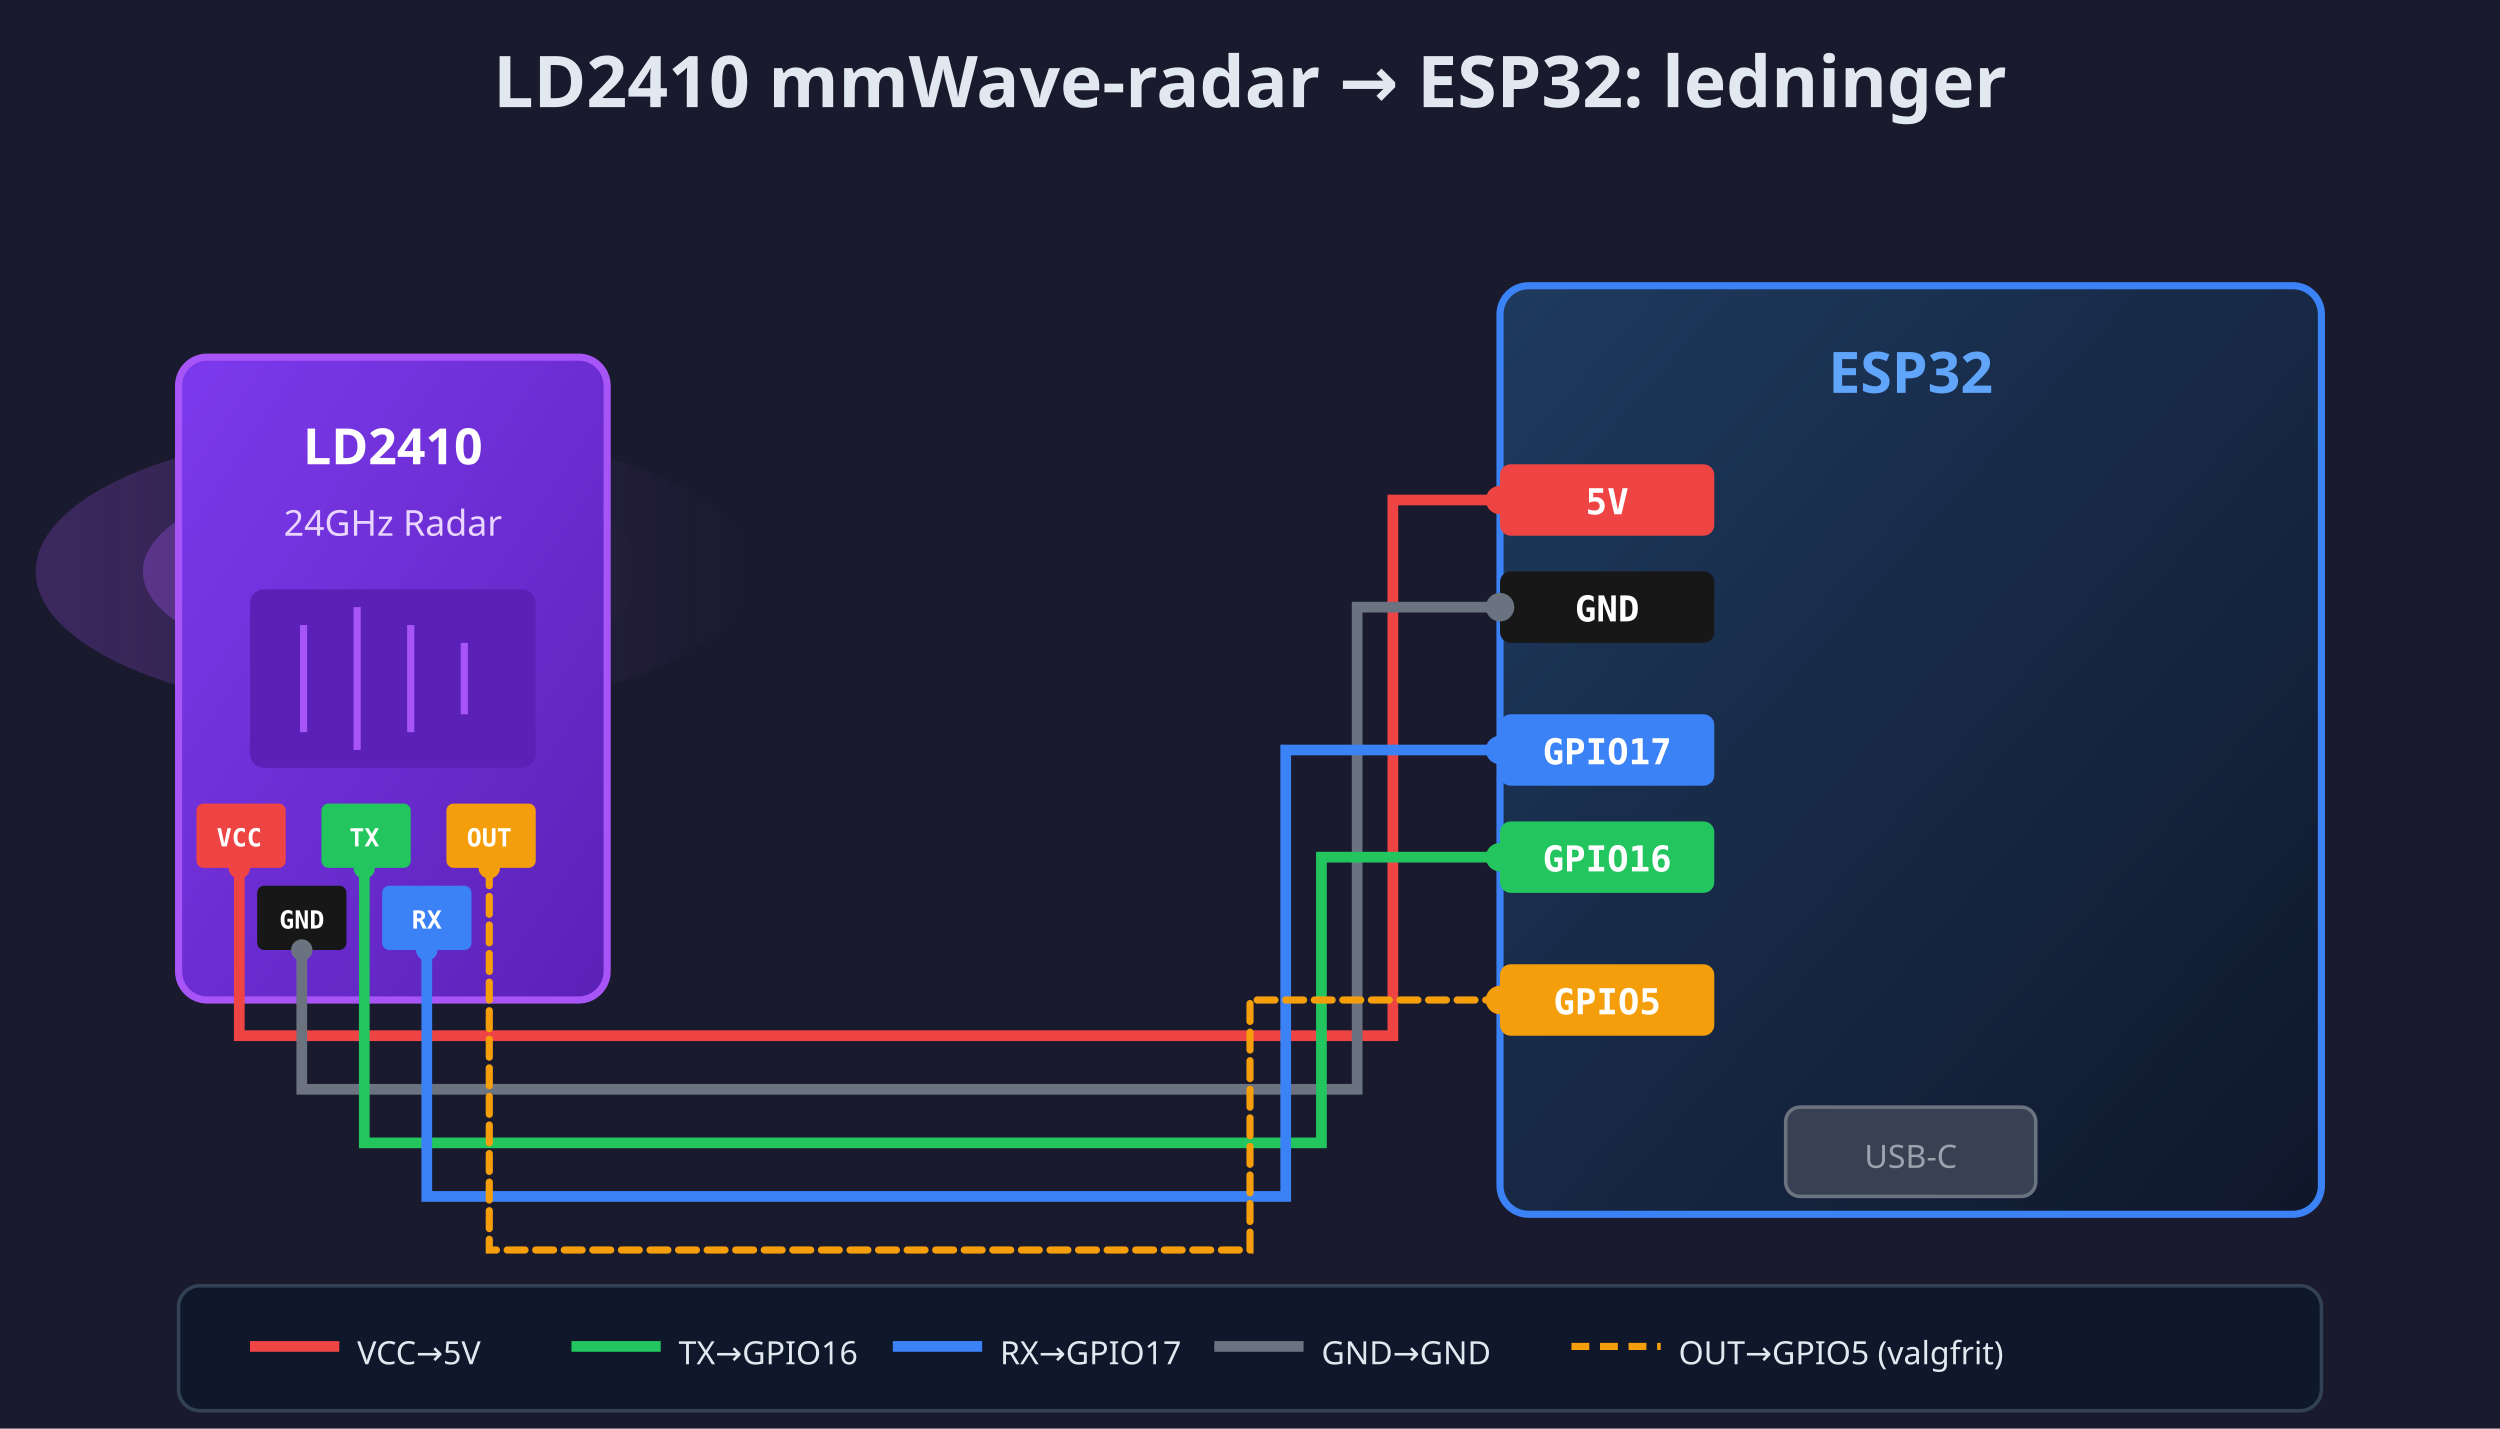
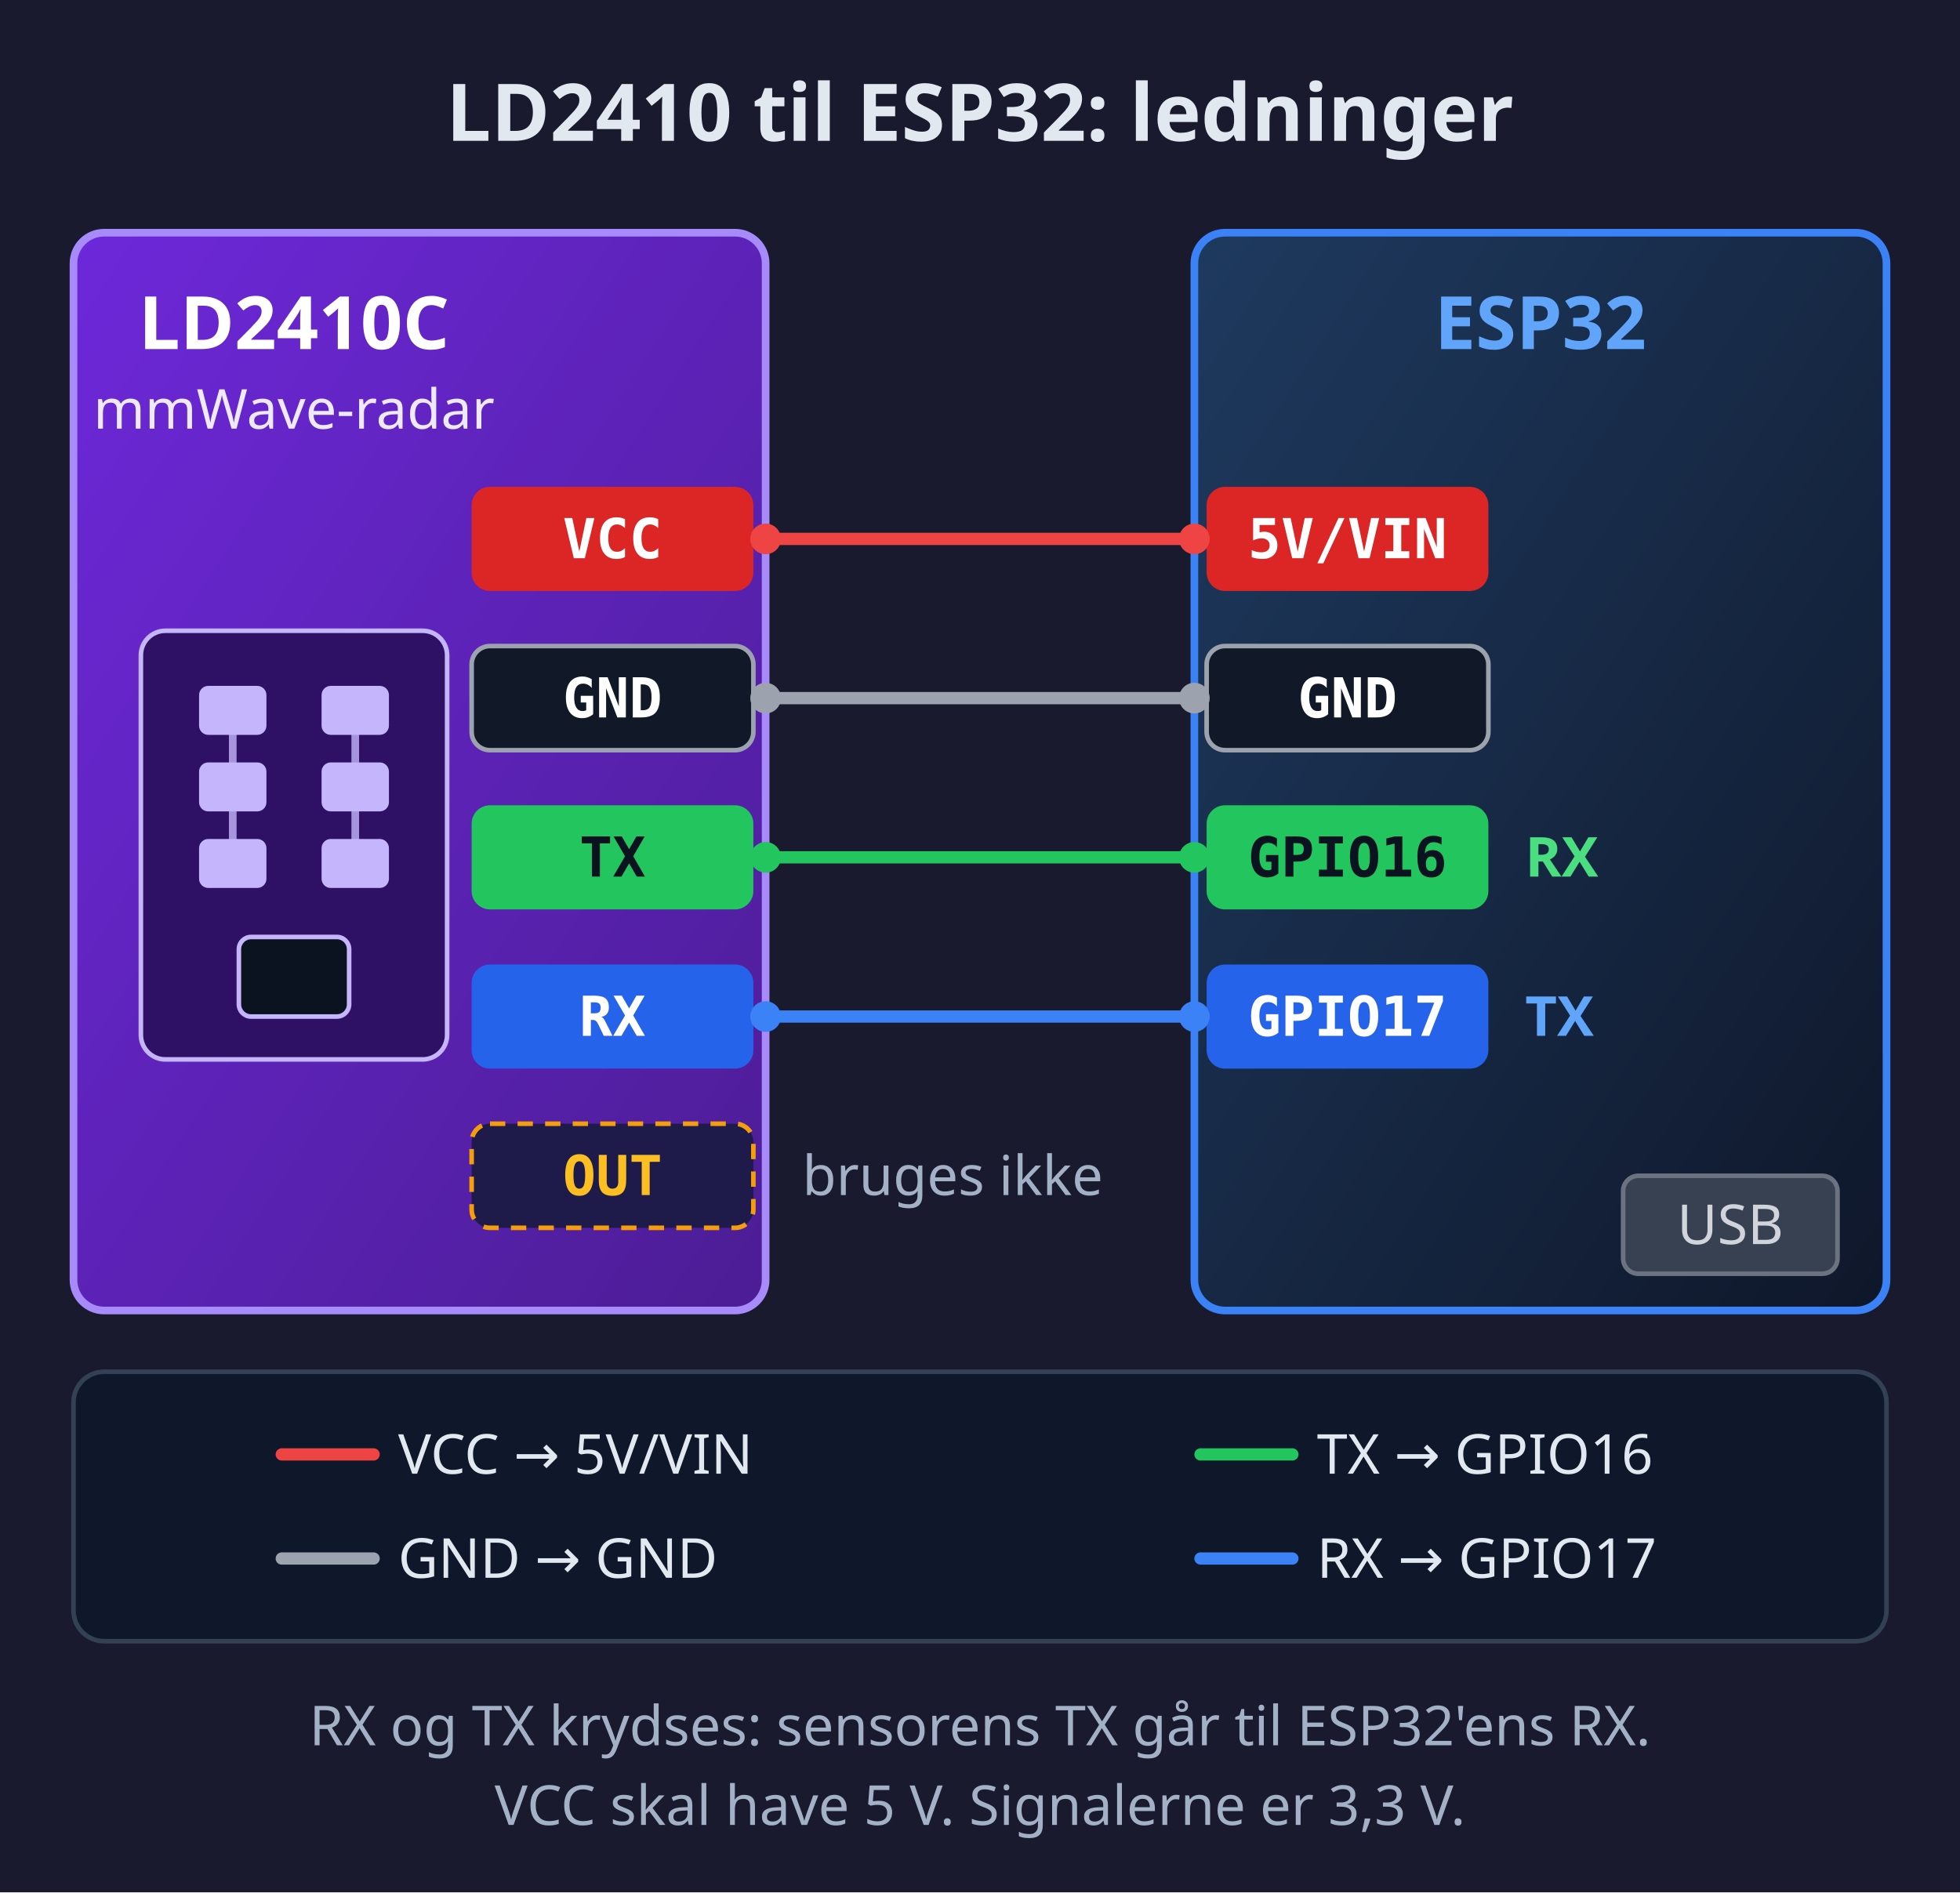
- <svg xmlns="http://www.w3.org/2000/svg" viewBox="0 0 700 400">
+ <svg xmlns="http://www.w3.org/2000/svg" viewBox="0 0 640 618" role="img" lang="da" font-family="system-ui, sans-serif">
  <defs>
-     <linearGradient id="esp32Grad" x1="0%" y1="0%" x2="100%" y2="100%">
-       <stop offset="0%" style="stop-color:#1e3a5f;stop-opacity:1" />
-       <stop offset="100%" style="stop-color:#0f172a;stop-opacity:1" />
+     <linearGradient id="sensor" x1="0" y1="0" x2="1" y2="1">
+       <stop offset="0" stop-color="#6d28d9" />
+       <stop offset="1" stop-color="#4c1d95" />
    </linearGradient>
-     <linearGradient id="radarGrad" x1="0%" y1="0%" x2="100%" y2="100%">
-       <stop offset="0%" style="stop-color:#7c3aed;stop-opacity:1" />
-       <stop offset="100%" style="stop-color:#5b21b6;stop-opacity:1" />
-     </linearGradient>
-     <linearGradient id="waveGrad" x1="0%" y1="0%" x2="100%" y2="0%">
-       <stop offset="0%" style="stop-color:#a855f7;stop-opacity:0.8" />
-       <stop offset="100%" style="stop-color:#a855f7;stop-opacity:0" />
+     <linearGradient id="esp" x1="0" y1="0" x2="1" y2="1">
+       <stop offset="0" stop-color="#1e3a5f" />
+       <stop offset="1" stop-color="#0f172a" />
    </linearGradient>
  </defs>
-   <rect width="700" height="400" fill="#1a1a2e" />
-   <text x="350" y="30" text-anchor="middle" fill="#e2e8f0" font-family="system-ui, sans-serif" font-size="20" font-weight="bold">LD2410 mmWave-radar → ESP32: ledninger</text>
-   <ellipse cx="110" cy="160" rx="100" ry="40" fill="url(#waveGrad)" opacity="0.3" />
-   <ellipse cx="110" cy="160" rx="70" ry="28" fill="url(#waveGrad)" opacity="0.4" />
-   <ellipse cx="110" cy="160" rx="40" ry="16" fill="url(#waveGrad)" opacity="0.5" />
-   <rect x="420" y="80" width="230" height="260" rx="8" fill="url(#esp32Grad)" stroke="#3b82f6" stroke-width="2" />
-   <text x="535" y="110" text-anchor="middle" fill="#60a5fa" font-family="system-ui, sans-serif" font-size="16" font-weight="bold">ESP32</text>
-   <rect x="420" y="130" width="60" height="20" rx="3" fill="#ef4444" />
-   <text x="450" y="144" text-anchor="middle" fill="white" font-family="monospace" font-size="10" font-weight="bold">5V</text>
-   <rect x="420" y="160" width="60" height="20" rx="3" fill="#171717" />
-   <text x="450" y="174" text-anchor="middle" fill="white" font-family="monospace" font-size="10" font-weight="bold">GND</text>
-   <rect x="420" y="200" width="60" height="20" rx="3" fill="#3b82f6" />
-   <text x="450" y="214" text-anchor="middle" fill="white" font-family="monospace" font-size="10" font-weight="bold">GPIO17</text>
-   <rect x="420" y="230" width="60" height="20" rx="3" fill="#22c55e" />
-   <text x="450" y="244" text-anchor="middle" fill="white" font-family="monospace" font-size="10" font-weight="bold">GPIO16</text>
-   <rect x="420" y="270" width="60" height="20" rx="3" fill="#f59e0b" />
-   <text x="450" y="284" text-anchor="middle" fill="white" font-family="monospace" font-size="10" font-weight="bold">GPIO5</text>
-   <rect x="500" y="310" width="70" height="25" rx="4" fill="#374151" stroke="#6b7280" stroke-width="1" />
-   <text x="535" y="327" text-anchor="middle" fill="#9ca3af" font-family="system-ui, sans-serif" font-size="9">USB-C</text>
-   <rect x="50" y="100" width="120" height="180" rx="8" fill="url(#radarGrad)" stroke="#a855f7" stroke-width="2" />
-   <text x="110" y="130" text-anchor="middle" fill="white" font-family="system-ui, sans-serif" font-size="14" font-weight="bold">LD2410</text>
-   <text x="110" y="150" text-anchor="middle" fill="#e9d5ff" font-family="system-ui, sans-serif" font-size="10">24GHz Radar</text>
-   <rect x="70" y="165" width="80" height="50" rx="4" fill="#5b21b6" />
-   <line x1="85" y1="175" x2="85" y2="205" stroke="#a855f7" stroke-width="2" />
-   <line x1="100" y1="170" x2="100" y2="210" stroke="#a855f7" stroke-width="2" />
-   <line x1="115" y1="175" x2="115" y2="205" stroke="#a855f7" stroke-width="2" />
-   <line x1="130" y1="180" x2="130" y2="200" stroke="#a855f7" stroke-width="2" />
-   <rect x="55" y="225" width="25" height="18" rx="2" fill="#ef4444" />
-   <text x="67" y="237" text-anchor="middle" fill="white" font-family="monospace" font-size="7" font-weight="bold">VCC</text>
-   <rect x="72" y="248" width="25" height="18" rx="2" fill="#171717" />
-   <text x="84.5" y="260" text-anchor="middle" fill="white" font-family="monospace" font-size="7" font-weight="bold">GND</text>
-   <rect x="90" y="225" width="25" height="18" rx="2" fill="#22c55e" />
-   <text x="102" y="237" text-anchor="middle" fill="white" font-family="monospace" font-size="7" font-weight="bold">TX</text>
-   <rect x="107" y="248" width="25" height="18" rx="2" fill="#3b82f6" />
-   <text x="119.5" y="260" text-anchor="middle" fill="white" font-family="monospace" font-size="7" font-weight="bold">RX</text>
-   <rect x="125" y="225" width="25" height="18" rx="2" fill="#f59e0b" />
-   <text x="137" y="237" text-anchor="middle" fill="white" font-family="monospace" font-size="7" font-weight="bold">OUT</text>
-   <path d="M 67 243 L 67 290 L 390 290 L 390 140 L 420 140" stroke="#ef4444" stroke-width="3" fill="none" stroke-linecap="round" />
-   <circle cx="67" cy="243" r="3" fill="#ef4444" />
-   <circle cx="420" cy="140" r="4" fill="#ef4444" />
-   <path d="M 84.5 266 L 84.5 305 L 380 305 L 380 170 L 420 170" stroke="#6b7280" stroke-width="3" fill="none" stroke-linecap="round" />
-   <circle cx="84.5" cy="266" r="3" fill="#6b7280" />
-   <circle cx="420" cy="170" r="4" fill="#6b7280" />
-   <path d="M 102 243 L 102 320 L 370 320 L 370 240 L 420 240" stroke="#22c55e" stroke-width="3" fill="none" stroke-linecap="round" />
-   <circle cx="102" cy="243" r="3" fill="#22c55e" />
-   <circle cx="420" cy="240" r="4" fill="#22c55e" />
-   <path d="M 119.5 266 L 119.5 335 L 360 335 L 360 210 L 420 210" stroke="#3b82f6" stroke-width="3" fill="none" stroke-linecap="round" />
-   <circle cx="119.5" cy="266" r="3" fill="#3b82f6" />
-   <circle cx="420" cy="210" r="4" fill="#3b82f6" />
-   <path d="M 137 243 L 137 350 L 350 350 L 350 280 L 420 280" stroke="#f59e0b" stroke-width="2" stroke-dasharray="5,3" fill="none" stroke-linecap="round" />
-   <circle cx="137" cy="243" r="3" fill="#f59e0b" />
-   <circle cx="420" cy="280" r="4" fill="#f59e0b" />
-   <rect x="50" y="360" width="600" height="35" rx="6" fill="#0f172a" stroke="#334155" stroke-width="1" />
-   <line x1="70" y1="377" x2="95" y2="377" stroke="#ef4444" stroke-width="3" />
-   <text x="100" y="382" fill="#e2e8f0" font-family="system-ui, sans-serif" font-size="9">VCC→5V</text>
-   <line x1="160" y1="377" x2="185" y2="377" stroke="#22c55e" stroke-width="3" />
-   <text x="190" y="382" fill="#e2e8f0" font-family="system-ui, sans-serif" font-size="9">TX→GPIO16</text>
-   <line x1="250" y1="377" x2="275" y2="377" stroke="#3b82f6" stroke-width="3" />
-   <text x="280" y="382" fill="#e2e8f0" font-family="system-ui, sans-serif" font-size="9">RX→GPIO17</text>
-   <line x1="340" y1="377" x2="365" y2="377" stroke="#6b7280" stroke-width="3" />
-   <text x="370" y="382" fill="#e2e8f0" font-family="system-ui, sans-serif" font-size="9">GND→GND</text>
-   <line x1="440" y1="377" x2="465" y2="377" stroke="#f59e0b" stroke-width="2" stroke-dasharray="5,3" />
-   <text x="470" y="382" fill="#e2e8f0" font-family="system-ui, sans-serif" font-size="9">OUT→GPIO5 (valgfrit)</text>
+   <rect x="0" y="0" width="640" height="618" fill="#1a1a2e" />
+   <text x="320" y="46" font-size="26" fill="#e2e8f0" text-anchor="middle" font-weight="700">LD2410 til ESP32: ledninger</text>
+   <rect x="24" y="76" width="226" height="352" rx="10" fill="url(#sensor)" stroke="#a78bfa" stroke-width="2.5" />
+   <text x="96" y="114" font-size="24" fill="#ffffff" text-anchor="middle" font-weight="700">LD2410C</text>
+   <text x="96" y="140" font-size="18" fill="#ede9fe" text-anchor="middle">mmWave-radar</text>
+   <rect x="46" y="206" width="100" height="140" rx="8" fill="#2e1065" stroke="#c4b5fd" stroke-width="1.5" />
+   <path d="M76 232L76 282" fill="none" stroke="#c4b5fd" stroke-width="2.5" stroke-linecap="round" stroke-linejoin="round" opacity="0.8" />
+   <rect x="65" y="224" width="22" height="16" rx="3" fill="#c4b5fd" />
+   <rect x="65" y="249" width="22" height="16" rx="3" fill="#c4b5fd" />
+   <rect x="65" y="274" width="22" height="16" rx="3" fill="#c4b5fd" />
+   <path d="M116 232L116 282" fill="none" stroke="#c4b5fd" stroke-width="2.5" stroke-linecap="round" stroke-linejoin="round" opacity="0.8" />
+   <rect x="105" y="224" width="22" height="16" rx="3" fill="#c4b5fd" />
+   <rect x="105" y="249" width="22" height="16" rx="3" fill="#c4b5fd" />
+   <rect x="105" y="274" width="22" height="16" rx="3" fill="#c4b5fd" />
+   <rect x="78" y="306" width="36" height="26" rx="4" fill="#0b1220" stroke="#c4b5fd" stroke-width="1.5" />
+   <rect x="390" y="76" width="226" height="352" rx="10" fill="url(#esp)" stroke="#3b82f6" stroke-width="2.5" />
+   <text x="503" y="114" font-size="24" fill="#60a5fa" text-anchor="middle" font-weight="700">ESP32</text>
+   <rect x="394" y="159" width="92" height="34" rx="6" fill="#dc2626" />
+   <text x="440" y="182.3" font-size="18" fill="#ffffff" text-anchor="middle" font-weight="700" font-family="ui-monospace, Menlo, Consolas, monospace">5V/VIN</text>
+   <rect x="394" y="211" width="92" height="34" rx="6" fill="#111827" stroke="#9ca3af" stroke-width="1.5" />
+   <text x="440" y="234.3" font-size="18" fill="#ffffff" text-anchor="middle" font-weight="700" font-family="ui-monospace, Menlo, Consolas, monospace">GND</text>
+   <rect x="394" y="263" width="92" height="34" rx="6" fill="#22c55e" />
+   <text x="440" y="286.3" font-size="18" fill="#0b1220" text-anchor="middle" font-weight="700" font-family="ui-monospace, Menlo, Consolas, monospace">GPIO16</text>
+   <rect x="394" y="315" width="92" height="34" rx="6" fill="#2563eb" />
+   <text x="440" y="338.3" font-size="18" fill="#ffffff" text-anchor="middle" font-weight="700" font-family="ui-monospace, Menlo, Consolas, monospace">GPIO17</text>
+   <rect x="530" y="384" width="70" height="32" rx="5" fill="#374151" stroke="#6b7280" stroke-width="1.5" />
+   <text x="565" y="406.3" font-size="18" fill="#d1d5db" text-anchor="middle">USB</text>
+   <rect x="154" y="159" width="92" height="34" rx="6" fill="#dc2626" />
+   <text x="200" y="182.3" font-size="18" fill="#ffffff" text-anchor="middle" font-weight="700" font-family="ui-monospace, Menlo, Consolas, monospace">VCC</text>
+   <path d="M250 176L390 176" fill="none" stroke="#ef4444" stroke-width="4" stroke-linecap="round" stroke-linejoin="round" />
+   <circle cx="250" cy="176" r="5" fill="#ef4444" />
+   <circle cx="390" cy="176" r="5" fill="#ef4444" />
+   <rect x="154" y="211" width="92" height="34" rx="6" fill="#111827" stroke="#9ca3af" stroke-width="1.5" />
+   <text x="200" y="234.3" font-size="18" fill="#ffffff" text-anchor="middle" font-weight="700" font-family="ui-monospace, Menlo, Consolas, monospace">GND</text>
+   <path d="M250 228L390 228" fill="none" stroke="#9ca3af" stroke-width="4" stroke-linecap="round" stroke-linejoin="round" />
+   <circle cx="250" cy="228" r="5" fill="#9ca3af" />
+   <circle cx="390" cy="228" r="5" fill="#9ca3af" />
+   <rect x="154" y="263" width="92" height="34" rx="6" fill="#22c55e" />
+   <text x="200" y="286.3" font-size="18" fill="#0b1220" text-anchor="middle" font-weight="700" font-family="ui-monospace, Menlo, Consolas, monospace">TX</text>
+   <path d="M250 280L390 280" fill="none" stroke="#22c55e" stroke-width="4" stroke-linecap="round" stroke-linejoin="round" />
+   <circle cx="250" cy="280" r="5" fill="#22c55e" />
+   <circle cx="390" cy="280" r="5" fill="#22c55e" />
+   <text x="498" y="286.3" font-size="18" fill="#4ade80" font-weight="700">RX</text>
+   <rect x="154" y="315" width="92" height="34" rx="6" fill="#2563eb" />
+   <text x="200" y="338.3" font-size="18" fill="#ffffff" text-anchor="middle" font-weight="700" font-family="ui-monospace, Menlo, Consolas, monospace">RX</text>
+   <path d="M250 332L390 332" fill="none" stroke="#3b82f6" stroke-width="4" stroke-linecap="round" stroke-linejoin="round" />
+   <circle cx="250" cy="332" r="5" fill="#3b82f6" />
+   <circle cx="390" cy="332" r="5" fill="#3b82f6" />
+   <text x="498" y="338.3" font-size="18" fill="#60a5fa" font-weight="700">TX</text>
+   <rect x="154" y="367" width="92" height="34" rx="6" fill="#1e1b4b" stroke="#f59e0b" stroke-width="1.5" stroke-dasharray="5 4" />
+   <text x="200" y="390.3" font-size="18" fill="#fbbf24" text-anchor="middle" font-weight="700" font-family="ui-monospace, Menlo, Consolas, monospace">OUT</text>
+   <text x="262" y="390.3" font-size="18" fill="#a3b1c6">bruges ikke</text>
+   <rect x="24" y="448" width="592" height="88" rx="10" fill="#0f172a" stroke="#334155" stroke-width="1.5" />
+   <path d="M92 475L122 475" fill="none" stroke="#ef4444" stroke-width="4" stroke-linecap="round" stroke-linejoin="round" />
+   <text x="130" y="481.3" font-size="18" fill="#e2e8f0">VCC → 5V/VIN</text>
+   <path d="M92 509L122 509" fill="none" stroke="#9ca3af" stroke-width="4" stroke-linecap="round" stroke-linejoin="round" />
+   <text x="130" y="515.3" font-size="18" fill="#e2e8f0">GND → GND</text>
+   <path d="M392 475L422 475" fill="none" stroke="#22c55e" stroke-width="4" stroke-linecap="round" stroke-linejoin="round" />
+   <text x="430" y="481.3" font-size="18" fill="#e2e8f0">TX → GPIO16</text>
+   <path d="M392 509L422 509" fill="none" stroke="#3b82f6" stroke-width="4" stroke-linecap="round" stroke-linejoin="round" />
+   <text x="430" y="515.3" font-size="18" fill="#e2e8f0">RX → GPIO17</text>
+   <text x="320" y="570" font-size="18" fill="#a3b1c6" text-anchor="middle">RX og TX krydses: sensorens TX går til ESP32'ens RX.</text>
+   <text x="320" y="596" font-size="18" fill="#a3b1c6" text-anchor="middle">VCC skal have 5 V. Signalerne er 3,3 V.</text>
</svg>
